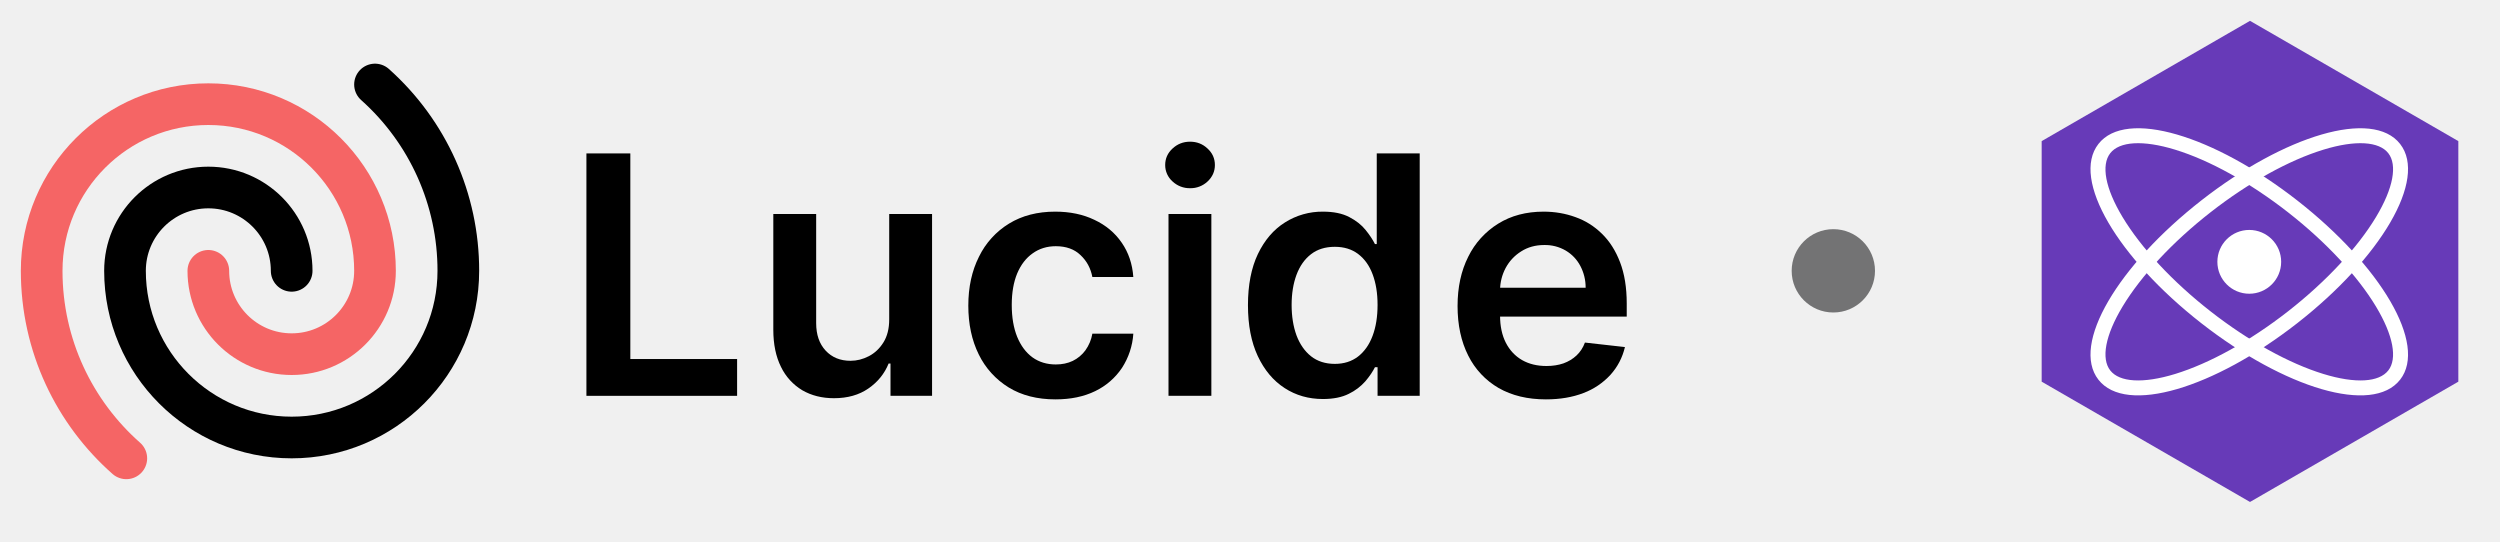
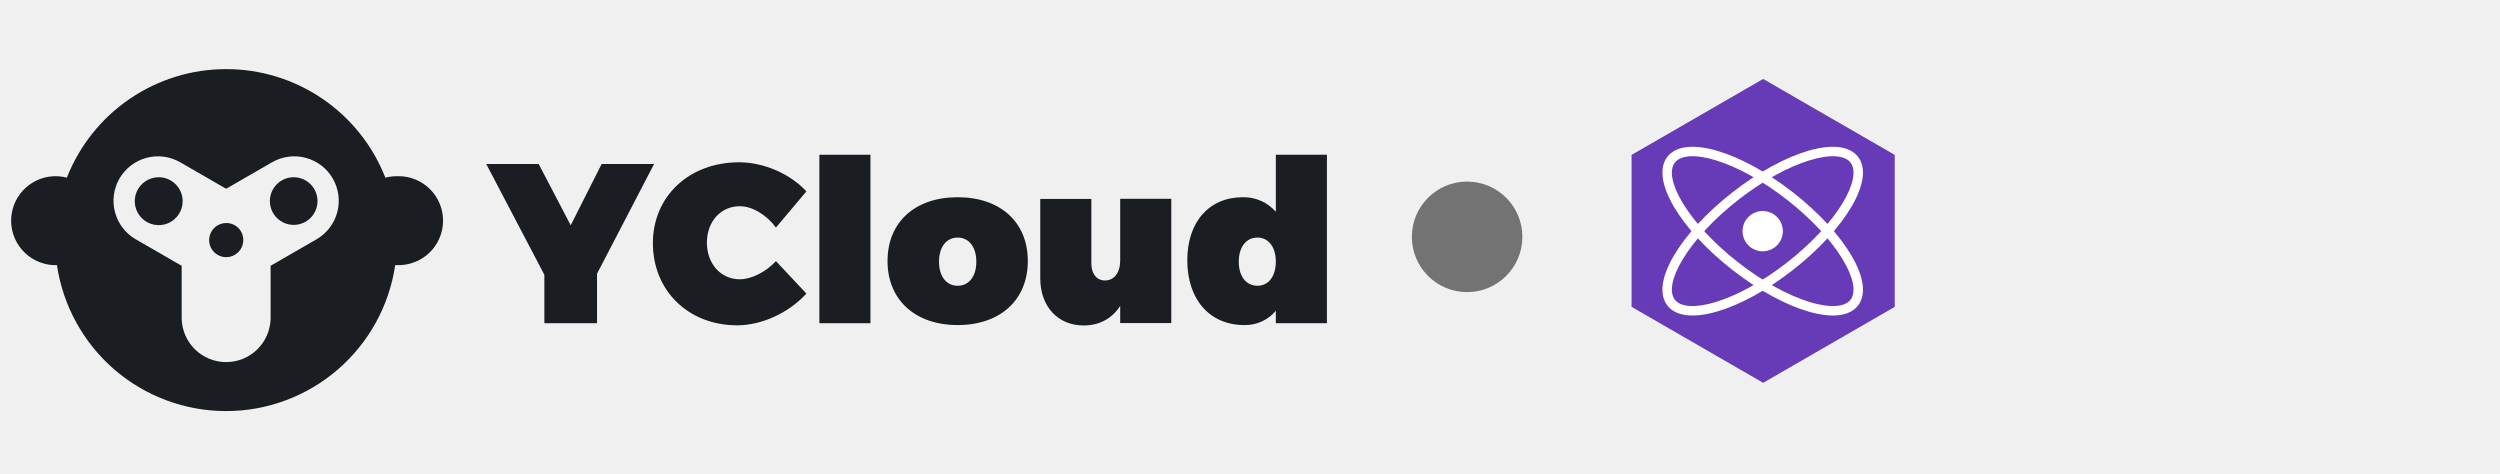
- <svg xmlns="http://www.w3.org/2000/svg" fill="none" viewBox="0 -1 120 26" class="package-ycloud-logo">
-   <path fill="currentColor" d="M74.202 18.17c-.875 0-1.63-.181-2.267-.545a3.694 3.694 0 0 1-1.46-1.557c-.341-.674-.512-1.468-.512-2.38 0-.898.17-1.686.512-2.364a3.867 3.867 0 0 1 1.443-1.591c.617-.383 1.342-.574 2.176-.574.538 0 1.045.087 1.523.261.48.17.905.436 1.272.796.371.36.663.818.875 1.375.212.553.319 1.212.319 1.977v.63h-7.154v-1.386h5.182a2.213 2.213 0 0 0-.256-1.05c-.166-.311-.4-.556-.699-.734a1.964 1.964 0 0 0-1.034-.267c-.42 0-.79.103-1.108.307-.318.2-.566.466-.744.796a2.289 2.289 0 0 0-.267 1.073v1.21c0 .508.093.944.278 1.307.186.36.445.637.779.83.333.19.723.284 1.17.284.3 0 .57-.042.813-.125.242-.087.452-.214.63-.38.178-.167.313-.374.404-.62l1.92.216c-.121.508-.352.95-.693 1.33a3.379 3.379 0 0 1-1.295.875c-.527.204-1.13.306-1.807.306Z" />
-   <path fill="currentColor" d="M63.498 18.153c-.685 0-1.299-.176-1.84-.528-.542-.352-.97-.864-1.285-1.534-.314-.67-.471-1.485-.471-2.443 0-.97.159-1.788.477-2.455.322-.67.756-1.176 1.301-1.517a3.344 3.344 0 0 1 1.824-.517c.512 0 .932.087 1.262.261.329.17.59.377.784.62.193.238.342.464.448.676h.086V6.364h2.062V18h-2.023v-1.375h-.125c-.106.212-.259.438-.46.676a2.53 2.53 0 0 1-.795.602c-.33.167-.745.25-1.245.25Zm.574-1.687c.436 0 .807-.117 1.114-.352.307-.239.54-.57.699-.995.159-.424.238-.918.238-1.483 0-.564-.08-1.055-.238-1.471-.156-.417-.387-.74-.693-.972-.303-.23-.676-.346-1.12-.346-.458 0-.84.119-1.147.358-.307.238-.538.568-.694.988-.155.42-.233.902-.233 1.443 0 .546.078 1.033.233 1.46.16.425.392.76.7 1.006.31.243.69.364 1.141.364Z" />
-   <path fill="currentColor" d="M56.088 18V9.273h2.057V18h-2.057Zm1.034-9.966a1.2 1.2 0 0 1-.84-.324 1.044 1.044 0 0 1-.353-.79c0-.31.117-.573.352-.79.235-.219.515-.329.841-.329.33 0 .61.11.841.33.235.216.352.479.352.79 0 .306-.117.57-.352.79a1.187 1.187 0 0 1-.84.323Z" />
-   <path fill="currentColor" d="M50.66 18.17c-.87 0-1.619-.19-2.244-.573a3.831 3.831 0 0 1-1.437-1.586c-.334-.678-.5-1.458-.5-2.34 0-.887.17-1.67.511-2.347a3.817 3.817 0 0 1 1.443-1.591c.625-.383 1.364-.574 2.216-.574.709 0 1.335.13 1.88.392.55.258.988.623 1.313 1.097.326.47.512 1.019.557 1.647h-1.966c-.08-.42-.269-.77-.568-1.05-.295-.285-.691-.427-1.187-.427-.42 0-.79.114-1.108.341-.319.223-.567.545-.745.966-.174.42-.261.924-.261 1.511 0 .595.087 1.106.261 1.534.175.425.419.752.733.983.319.228.692.341 1.12.341.303 0 .574-.056.812-.17.242-.118.445-.286.608-.506a1.94 1.94 0 0 0 .335-.801H54.4a3.427 3.427 0 0 1-.545 1.642 3.23 3.23 0 0 1-1.284 1.114c-.542.265-1.178.397-1.91.397Z" />
-   <path fill="currentColor" d="M42.682 14.33V9.272h2.057V18h-1.995v-1.551h-.09c-.198.488-.521.888-.972 1.199-.447.31-.998.466-1.654.466-.572 0-1.077-.127-1.517-.381a2.645 2.645 0 0 1-1.022-1.12c-.246-.492-.37-1.086-.37-1.784V9.273h2.057v5.238c0 .553.152.993.455 1.319.303.325.7.488 1.193.488.303 0 .596-.074.88-.221.285-.148.518-.368.7-.66.185-.295.278-.664.278-1.107Z" />
-   <path fill="currentColor" d="M28.148 18V6.364h2.108v9.869h5.125V18h-7.233Z" />
-   <path stroke="currentColor" stroke-linecap="round" stroke-linejoin="round" stroke-width="2" d="M14 12a4 4 0 0 0-8 0 8 8 0 0 0 16 0 11.97 11.97 0 0 0-4-8.944" />
-   <path stroke="#F56565" stroke-linecap="round" stroke-linejoin="round" stroke-width="2" d="M10 12a4 4 0 0 0 8 0 8 8 0 1 0-16 0c0 3.584 1.571 6.801 4.063 9" />
-   <circle cx="88" cy="12" r="2" fill="#737374" />
-   <path fill="#673AB8" d="m108 0 10 5.773V17.32l-10 5.774-10-5.774V5.773L108 0Z" />
-   <path fill="#fff" d="M100.724 17.225c1.329 1.701 5.554.405 9.543-2.711 3.988-3.117 6.269-6.902 4.939-8.604-1.329-1.702-5.554-.405-9.543 2.711-3.988 3.117-6.269 6.902-4.939 8.604Zm.568-.444c-.441-.564-.249-1.672.591-3.067.885-1.468 2.386-3.09 4.224-4.525 1.837-1.435 3.774-2.5 5.412-3.003 1.557-.478 2.678-.397 3.119.168.441.564.248 1.672-.591 3.066-.885 1.469-2.386 3.09-4.224 4.526-1.837 1.435-3.774 2.5-5.412 3.003-1.557.478-2.678.396-3.119-.168Z" />
-   <path fill="#fff" d="M115.206 17.225c1.33-1.702-.951-5.487-4.939-8.604-3.989-3.116-8.214-4.413-9.543-2.711-1.33 1.702.951 5.487 4.939 8.604 3.989 3.116 8.214 4.413 9.543 2.71Zm-.568-.444c-.441.565-1.562.646-3.119.168-1.638-.503-3.575-1.568-5.412-3.003-1.838-1.436-3.339-3.057-4.224-4.526-.84-1.394-1.032-2.502-.591-3.066.441-.565 1.562-.646 3.119-.168 1.638.503 3.575 1.568 5.412 3.003 1.838 1.436 3.339 3.057 4.224 4.525.839 1.395 1.032 2.503.591 3.067Z" />
-   <path fill="#fff" d="M107.965 13.099a1.531 1.531 0 1 0 0-3.062 1.531 1.531 0 0 0 0 3.062Z" />
+ <svg xmlns="http://www.w3.org/2000/svg" fill="none" viewBox="0 0 190 36" class="package-ycloud-logo">
+   <g transform="translate(0.5 4.5) scale(1)">
+     <path d="M29.677 8.89C29.377 8.891 29.078 8.929 28.786 9C27.833 6.567 26.167 4.478 24.008 3.007C21.848 1.535 19.295 0.75 16.681 0.752C14.069 0.753 11.518 1.541 9.36 3.012C7.202 4.483 5.537 6.57 4.581 9C3.718 8.775 2.801 8.899 2.029 9.347C1.258 9.795 0.695 10.53 0.462 11.391C0.23 12.252 0.348 13.17 0.789 13.945C1.231 14.72 1.962 15.289 2.821 15.528C3.102 15.608 3.393 15.649 3.686 15.649H3.827C4.284 18.732 5.833 21.548 8.192 23.585C10.552 25.621 13.565 26.742 16.681 26.743C19.798 26.742 22.811 25.622 25.171 23.585C27.53 21.549 29.079 18.732 29.536 15.649H29.677C30.125 15.664 30.572 15.59 30.991 15.431C31.411 15.272 31.795 15.031 32.12 14.722C32.446 14.413 32.706 14.043 32.887 13.632C33.068 13.222 33.165 12.779 33.173 12.331C33.181 11.882 33.1 11.436 32.934 11.019C32.768 10.602 32.52 10.223 32.206 9.903C31.892 9.582 31.517 9.328 31.104 9.154C30.69 8.98 30.246 8.89 29.797 8.89H29.677ZM23.556 13.687L21.303 14.985L20.629 15.377L20.066 15.699V19.722C20.044 20.604 19.679 21.443 19.047 22.059C18.416 22.675 17.569 23.02 16.686 23.02C15.804 23.02 14.957 22.675 14.325 22.059C13.694 21.443 13.328 20.604 13.307 19.722V15.699L12.743 15.377L12.07 14.985L9.817 13.687C9.04 13.239 8.474 12.501 8.242 11.635C8.01 10.769 8.131 9.847 8.579 9.071C9.028 8.294 9.766 7.728 10.632 7.496C11.497 7.264 12.42 7.385 13.196 7.833L15.449 9.131L16.123 9.523L16.686 9.845L17.25 9.523L17.924 9.131L20.177 7.833C20.953 7.385 21.875 7.264 22.741 7.496C23.607 7.728 24.345 8.294 24.793 9.071C25.241 9.847 25.363 10.769 25.131 11.635C24.899 12.501 24.332 13.239 23.556 13.687Z" fill="#1A1E22" />
+     <path d="M11.561 8.97C11.201 8.97 10.849 9.077 10.55 9.277C10.251 9.477 10.017 9.761 9.879 10.094C9.742 10.427 9.706 10.793 9.776 11.146C9.846 11.499 10.02 11.823 10.274 12.078C10.529 12.333 10.853 12.506 11.206 12.576C11.559 12.647 11.925 12.611 12.258 12.473C12.591 12.335 12.875 12.102 13.075 11.802C13.275 11.503 13.382 11.151 13.382 10.791C13.382 10.312 13.193 9.853 12.857 9.513C12.521 9.172 12.065 8.977 11.586 8.97H11.561Z" fill="#1A1E22" />
+     <path d="M16.692 12.45C16.435 12.45 16.184 12.526 15.971 12.669C15.757 12.811 15.591 13.014 15.493 13.251C15.395 13.488 15.369 13.749 15.419 14.001C15.469 14.252 15.593 14.483 15.774 14.665C15.956 14.846 16.187 14.97 16.438 15.02C16.69 15.07 16.951 15.044 17.188 14.946C17.425 14.848 17.628 14.682 17.77 14.468C17.913 14.255 17.989 14.004 17.989 13.748C17.991 13.579 17.959 13.411 17.896 13.255C17.834 13.098 17.74 12.955 17.622 12.835C17.504 12.714 17.363 12.618 17.208 12.552C17.052 12.486 16.886 12.451 16.717 12.45H16.692Z" fill="#1A1E22" />
+     <path d="M21.811 8.97C21.331 8.973 20.873 9.165 20.535 9.506C20.198 9.846 20.009 10.306 20.01 10.786C20.012 11.265 20.203 11.724 20.542 12.063C20.882 12.401 21.341 12.591 21.821 12.591C22.3 12.591 22.76 12.401 23.099 12.063C23.439 11.724 23.63 11.265 23.631 10.786C23.633 10.306 23.444 9.846 23.106 9.506C22.769 9.165 22.31 8.973 21.831 8.97H21.811Z" fill="#1A1E22" />
+     <path d="M45.226 7.964L42.874 12.621L40.44 7.964H36.455L40.871 16.383V20.064H44.874V16.302L49.21 7.964H45.226Z" fill="#1A1E22" />
+     <path d="M55.727 11.173C56.663 11.173 57.749 11.817 58.473 12.792L60.786 10.046C59.549 8.698 57.528 7.833 55.677 7.833C51.875 7.833 49.119 10.418 49.119 13.979C49.119 17.59 51.815 20.225 55.526 20.225C57.387 20.225 59.449 19.28 60.786 17.811L58.473 15.347C57.678 16.192 56.592 16.725 55.727 16.725C54.279 16.725 53.223 15.548 53.223 13.929C53.233 12.329 54.279 11.173 55.727 11.173Z" fill="#1A1E22" />
+     <path d="M65.655 7.26H61.773V20.064H65.655V7.26Z" fill="#1A1E22" />
+     <path d="M72.283 10.489C69.034 10.489 66.952 12.39 66.952 15.337C66.952 18.284 69.044 20.205 72.283 20.205C75.522 20.205 77.614 18.294 77.614 15.337C77.614 12.38 75.522 10.489 72.283 10.489ZM72.283 17.218C71.418 17.218 70.865 16.494 70.865 15.387C70.865 14.281 71.418 13.556 72.283 13.556C73.148 13.556 73.701 14.281 73.701 15.387C73.701 16.494 73.148 17.218 72.283 17.218Z" fill="#1A1E22" />
+     <path d="M84.635 15.297C84.635 16.212 84.182 16.816 83.478 16.816C82.854 16.816 82.442 16.313 82.442 15.518V10.62H78.56V16.645C78.56 18.817 79.917 20.235 81.859 20.235C83.066 20.235 84.021 19.702 84.635 18.747V20.054H88.517V10.61H84.635V15.297Z" fill="#1A1E22" />
+     <path d="M96.463 7.26V11.595C96.152 11.239 95.766 10.955 95.334 10.764C94.901 10.573 94.432 10.479 93.959 10.489C91.384 10.489 89.734 12.37 89.734 15.287C89.734 18.274 91.444 20.205 94.069 20.205C94.524 20.215 94.975 20.122 95.39 19.934C95.804 19.746 96.171 19.467 96.463 19.119V20.064H100.346V7.26H96.463ZM95.065 17.218C94.2 17.218 93.647 16.494 93.647 15.387C93.647 14.281 94.2 13.556 95.065 13.556C95.91 13.556 96.463 14.281 96.463 15.387C96.463 16.494 95.91 17.218 95.07 17.218H95.065Z" fill="#1A1E22" />
+   </g>
+   <circle cx="111.5" cy="18" r="4.2" fill="#737374" />
+   <g transform="translate(26 6)">
+     <path fill="#673AB8" d="m108 0 10 5.773V17.32l-10 5.774-10-5.774V5.773L108 0Z" />
+     <path fill="#fff" d="M100.724 17.225c1.329 1.701 5.554.405 9.543-2.711 3.988-3.117 6.269-6.902 4.939-8.604-1.329-1.702-5.554-.405-9.543 2.711-3.988 3.117-6.269 6.902-4.939 8.604Zm.568-.444c-.441-.564-.249-1.672.591-3.067.885-1.468 2.386-3.09 4.224-4.525 1.837-1.435 3.774-2.5 5.412-3.003 1.557-.478 2.678-.397 3.119.168.441.564.248 1.672-.591 3.066-.885 1.469-2.386 3.09-4.224 4.526-1.837 1.435-3.774 2.5-5.412 3.003-1.557.478-2.678.396-3.119-.168Z" />
+     <path fill="#fff" d="M115.206 17.225c1.33-1.702-.951-5.487-4.939-8.604-3.989-3.116-8.214-4.413-9.543-2.711-1.33 1.702.951 5.487 4.939 8.604 3.989 3.116 8.214 4.413 9.543 2.71Zm-.568-.444c-.441.565-1.562.646-3.119.168-1.638-.503-3.575-1.568-5.412-3.003-1.838-1.436-3.339-3.057-4.224-4.526-.84-1.394-1.032-2.502-.591-3.066.441-.565 1.562-.646 3.119-.168 1.638.503 3.575 1.568 5.412 3.003 1.838 1.436 3.339 3.057 4.224 4.525.839 1.395 1.032 2.503.591 3.067Z" />
+     <path fill="#fff" d="M107.965 13.099a1.531 1.531 0 1 0 0-3.062 1.531 1.531 0 0 0 0 3.062Z" />
+   </g>
</svg>
